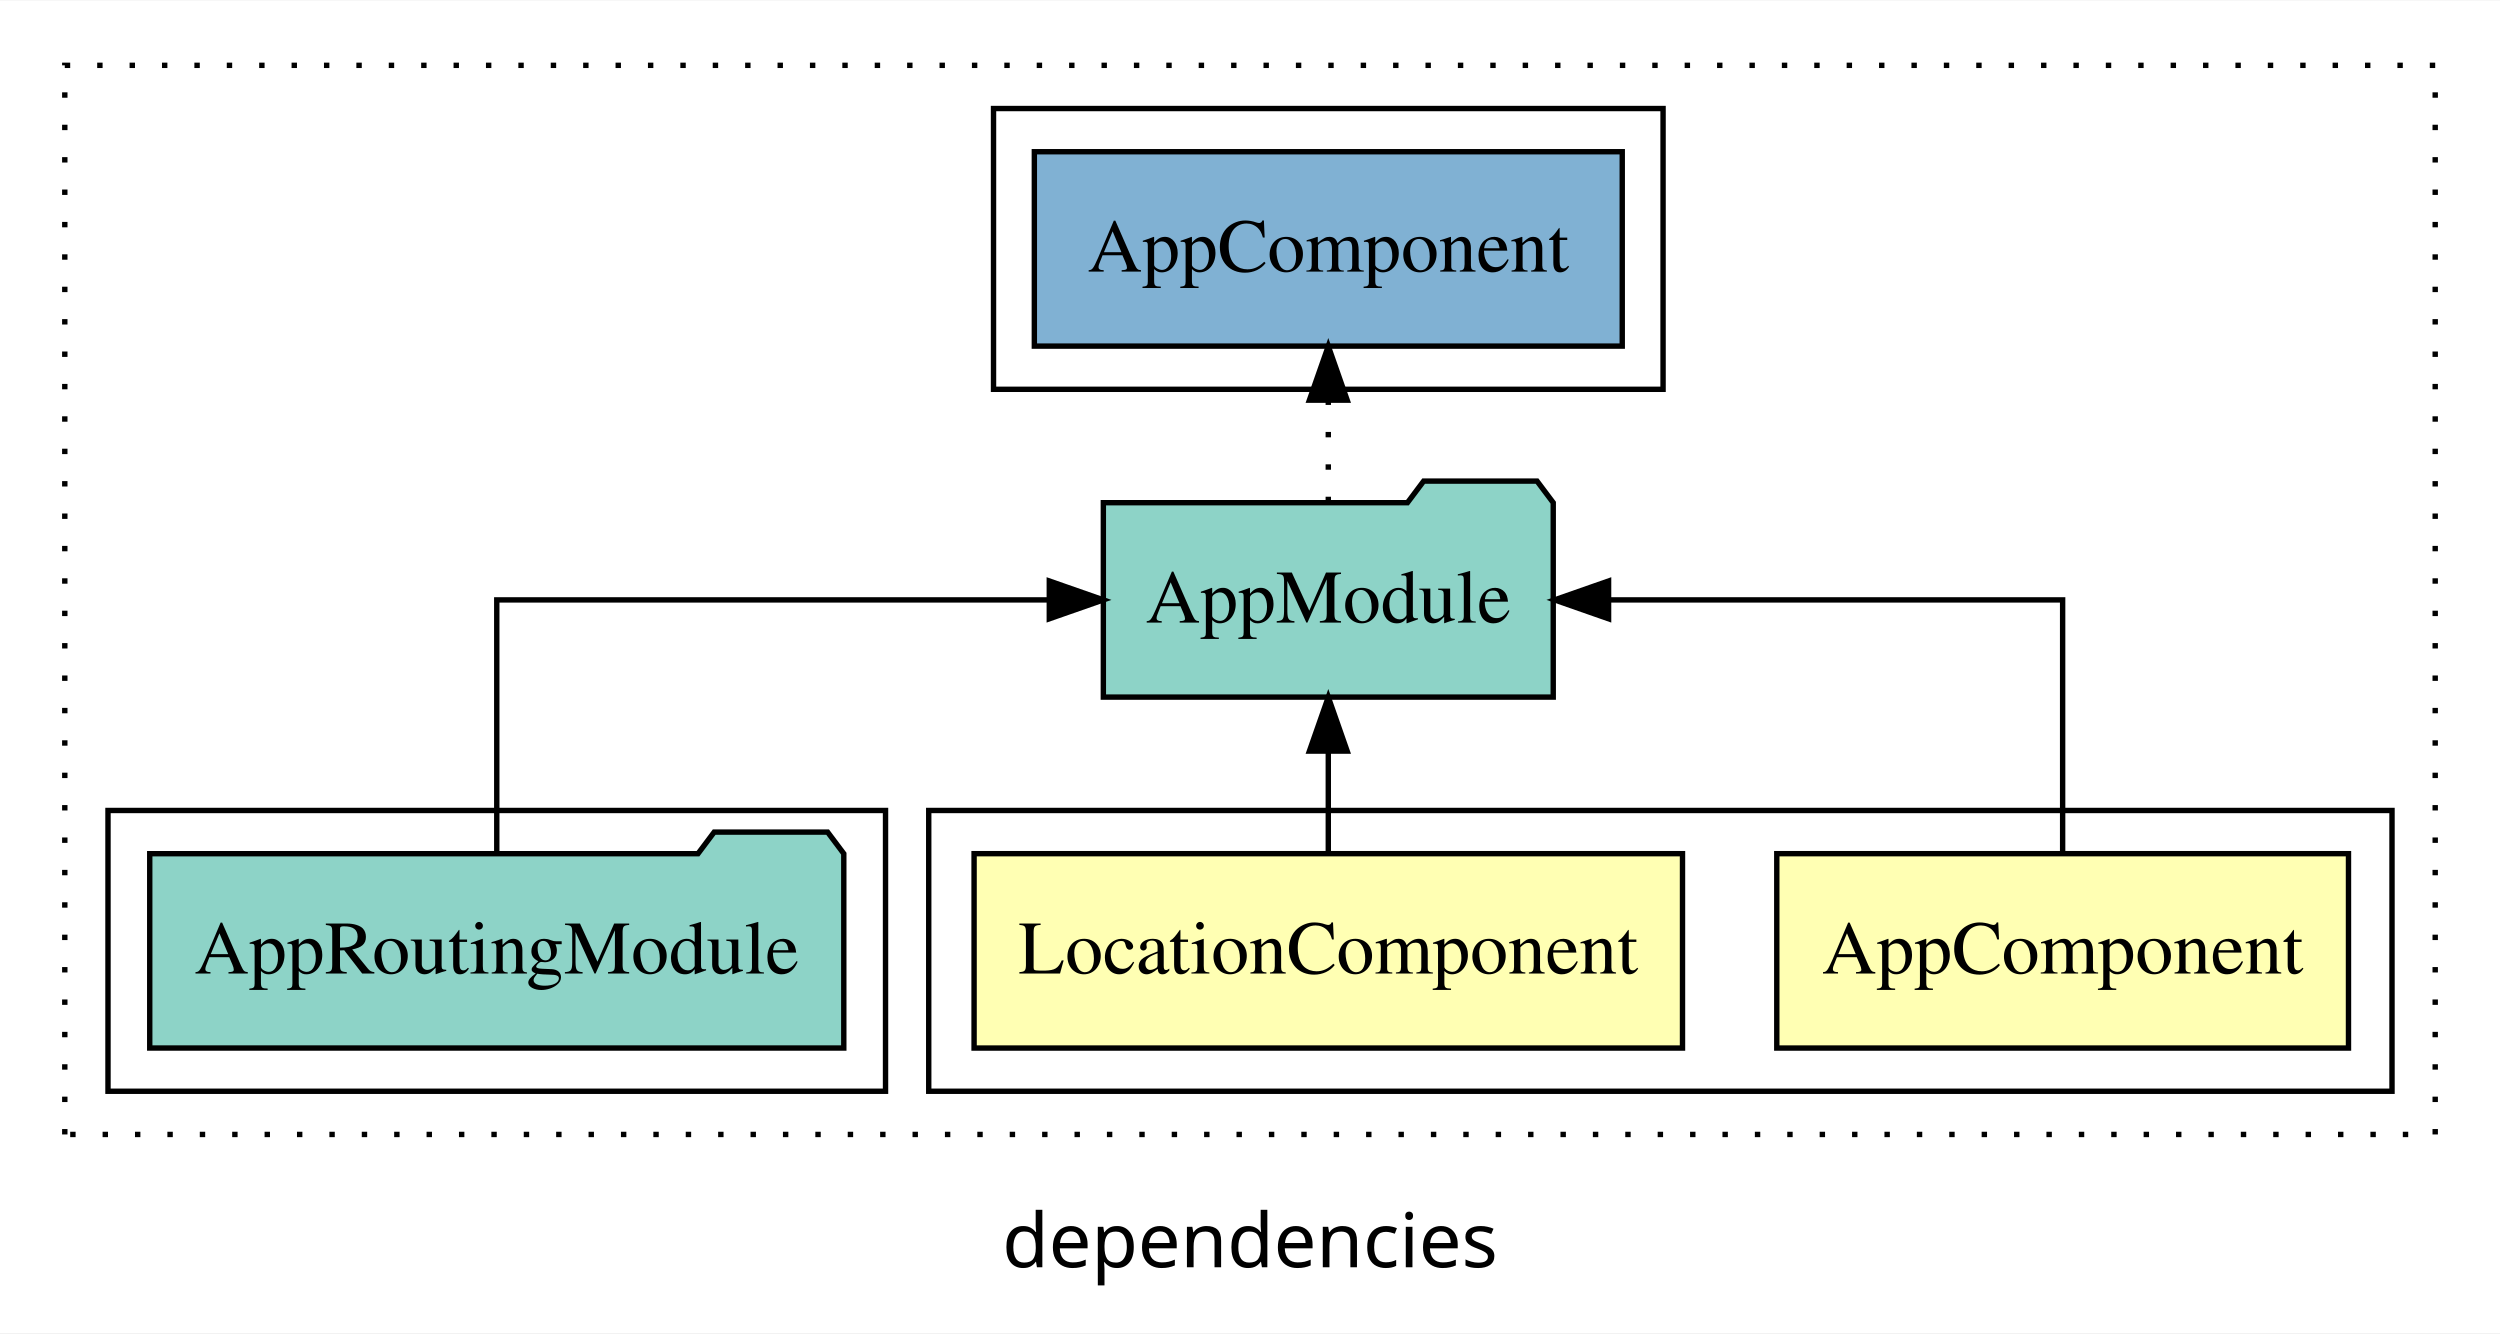
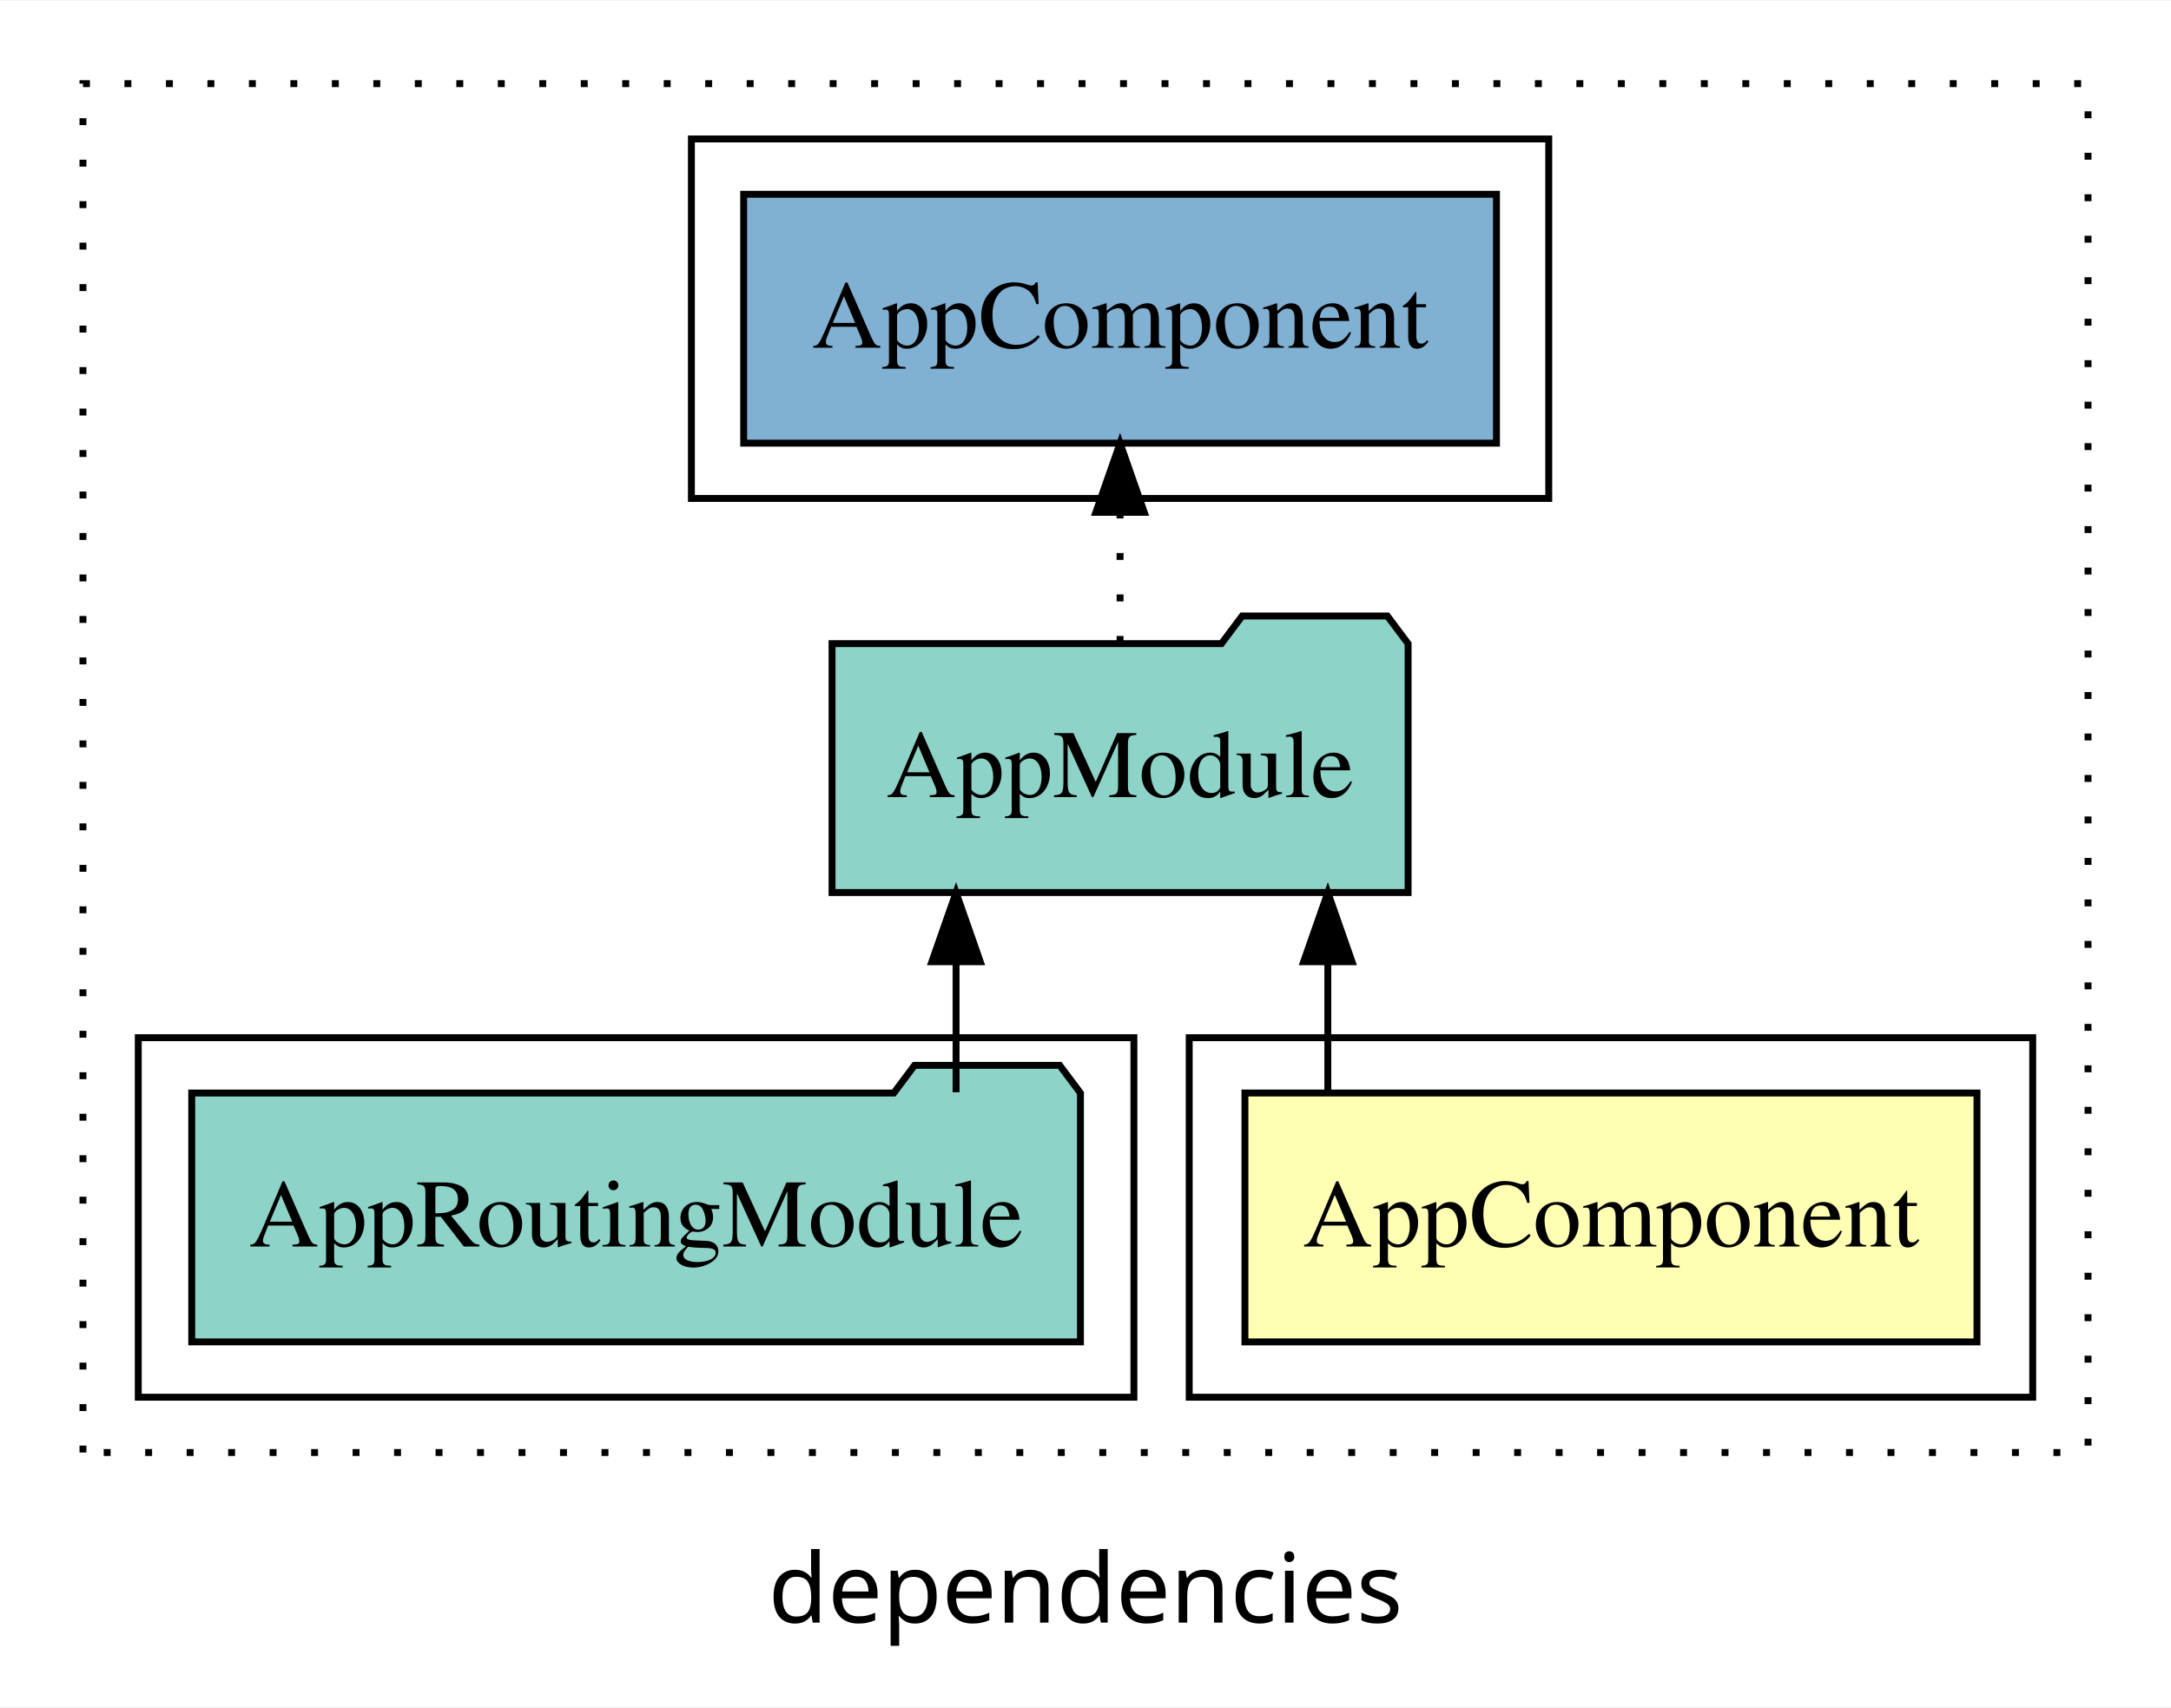
- <svg xmlns="http://www.w3.org/2000/svg" width="463pt" height="247pt" viewBox="0.00 0.00 463.00 246.80">
+ <svg xmlns="http://www.w3.org/2000/svg" width="314pt" height="247pt" viewBox="0.00 0.00 314.00 246.80">
  <g id="graph0" class="graph" transform="scale(1 1) rotate(0) translate(4 242.8)">
-     <polygon fill="white" stroke="transparent" points="-4,4 -4,-242.8 459,-242.8 459,4 -4,4" />
-     <text text-anchor="middle" x="227.5" y="-8.2" font-family="sans-serif" font-size="14.00">dependencies</text>
+     <polygon fill="white" stroke="transparent" points="-4,4 -4,-242.8 310,-242.8 310,4 -4,4" />
+     <text text-anchor="middle" x="153" y="-8.2" font-family="sans-serif" font-size="14.00">dependencies</text>
    <g id="clust1" class="cluster">
-       <polygon fill="none" stroke="black" stroke-dasharray="1,5" points="8,-32.8 8,-230.8 447,-230.8 447,-32.8 8,-32.8" />
+       <polygon fill="none" stroke="black" stroke-dasharray="1,5" points="8,-32.8 8,-230.8 298,-230.8 298,-32.8 8,-32.8" />
    </g>
    <g id="clust2" class="cluster">
-       <polygon fill="none" stroke="black" points="168,-40.8 168,-92.8 439,-92.8 439,-40.8 168,-40.8" />
+       <polygon fill="none" stroke="black" points="168,-40.8 168,-92.8 290,-92.8 290,-40.8 168,-40.8" />
    </g>
-     <g id="clust5" class="cluster">
+     <g id="clust4" class="cluster">
      <polygon fill="none" stroke="black" points="16,-40.8 16,-92.8 160,-92.8 160,-40.8 16,-40.8" />
    </g>
-     <g id="clust7" class="cluster">
-       <polygon fill="none" stroke="black" points="180,-170.8 180,-222.8 304,-222.8 304,-170.8 180,-170.8" />
+     <g id="clust6" class="cluster">
+       <polygon fill="none" stroke="black" points="96,-170.8 96,-222.8 220,-222.8 220,-170.8 96,-170.8" />
    </g>
    <g id="node1" class="node">
-       <polygon fill="#ffffb3" stroke="black" points="430.94,-84.8 325.06,-84.8 325.06,-48.8 430.94,-48.8 430.94,-84.8" />
-       <text text-anchor="middle" x="378" y="-62.6" font-family="Times,serif" font-size="14.00">AppComponent</text>
+       <polygon fill="#ffffb3" stroke="black" points="281.94,-84.8 176.06,-84.8 176.06,-48.8 281.94,-48.8 281.94,-84.8" />
+       <text text-anchor="middle" x="229" y="-62.6" font-family="Times,serif" font-size="14.00">AppComponent</text>
+     </g>
+     <g id="node2" class="node">
+       <polygon fill="#8dd3c7" stroke="black" points="199.66,-149.8 196.66,-153.8 175.66,-153.8 172.66,-149.8 116.34,-149.8 116.34,-113.8 199.66,-113.8 199.66,-149.8" />
+       <text text-anchor="middle" x="158" y="-127.6" font-family="Times,serif" font-size="14.00">AppModule</text>
+     </g>
+     <g id="edge1" class="edge">
+       <path fill="none" stroke="black" d="M188.05,-84.91C188.05,-84.91 188.05,-103.79 188.05,-103.79" />
+       <polygon fill="black" stroke="black" points="184.55,-103.79 188.05,-113.79 191.55,-103.79 184.55,-103.79" />
+     </g>
+     <g id="node4" class="node">
+       <polygon fill="#80b1d3" stroke="black" points="212.44,-214.8 103.56,-214.8 103.56,-178.8 212.44,-178.8 212.44,-214.8" />
+       <text text-anchor="middle" x="158" y="-192.6" font-family="Times,serif" font-size="14.00">AppComponent </text>
+     </g>
+     <g id="edge3" class="edge">
+       <path fill="none" stroke="black" stroke-dasharray="1,5" d="M158,-149.91C158,-149.91 158,-168.79 158,-168.79" />
+       <polygon fill="black" stroke="black" points="154.5,-168.79 158,-178.79 161.5,-168.79 154.5,-168.79" />
    </g>
    <g id="node3" class="node">
-       <polygon fill="#8dd3c7" stroke="black" points="283.66,-149.8 280.66,-153.8 259.66,-153.8 256.66,-149.8 200.34,-149.8 200.34,-113.8 283.66,-113.8 283.66,-149.8" />
-       <text text-anchor="middle" x="242" y="-127.6" font-family="Times,serif" font-size="14.00">AppModule</text>
-     </g>
-     <g id="edge1" class="edge">
-       <path fill="none" stroke="black" d="M378,-84.91C378,-104.14 378,-131.8 378,-131.8 378,-131.8 293.91,-131.8 293.91,-131.8" />
-       <polygon fill="black" stroke="black" points="293.91,-128.3 283.91,-131.8 293.91,-135.3 293.91,-128.3" />
-     </g>
-     <g id="node2" class="node">
-       <polygon fill="#ffffb3" stroke="black" points="307.6,-84.8 176.4,-84.8 176.4,-48.8 307.6,-48.8 307.6,-84.8" />
-       <text text-anchor="middle" x="242" y="-62.6" font-family="Times,serif" font-size="14.00">LocationComponent</text>
-     </g>
-     <g id="edge2" class="edge">
-       <path fill="none" stroke="black" d="M242,-84.91C242,-84.91 242,-103.79 242,-103.79" />
-       <polygon fill="black" stroke="black" points="238.5,-103.79 242,-113.79 245.5,-103.79 238.5,-103.79" />
-     </g>
-     <g id="node5" class="node">
-       <polygon fill="#80b1d3" stroke="black" points="296.44,-214.8 187.56,-214.8 187.56,-178.8 296.44,-178.8 296.44,-214.8" />
-       <text text-anchor="middle" x="242" y="-192.6" font-family="Times,serif" font-size="14.00">AppComponent </text>
-     </g>
-     <g id="edge4" class="edge">
-       <path fill="none" stroke="black" stroke-dasharray="1,5" d="M242,-149.91C242,-149.91 242,-168.79 242,-168.79" />
-       <polygon fill="black" stroke="black" points="238.5,-168.79 242,-178.79 245.5,-168.79 238.5,-168.79" />
-     </g>
-     <g id="node4" class="node">
      <polygon fill="#8dd3c7" stroke="black" points="152.27,-84.8 149.27,-88.8 128.27,-88.8 125.27,-84.8 23.73,-84.8 23.73,-48.8 152.27,-48.8 152.27,-84.8" />
      <text text-anchor="middle" x="88" y="-62.6" font-family="Times,serif" font-size="14.00">AppRoutingModule</text>
    </g>
-     <g id="edge3" class="edge">
-       <path fill="none" stroke="black" d="M88,-84.91C88,-104.14 88,-131.8 88,-131.8 88,-131.8 190.33,-131.8 190.33,-131.8" />
-       <polygon fill="black" stroke="black" points="190.33,-135.3 200.33,-131.8 190.33,-128.3 190.33,-135.3" />
+     <g id="edge2" class="edge">
+       <path fill="none" stroke="black" d="M134.28,-84.91C134.28,-84.91 134.28,-103.79 134.28,-103.79" />
+       <polygon fill="black" stroke="black" points="130.78,-103.79 134.28,-113.79 137.78,-103.79 130.78,-103.79" />
    </g>
  </g>
</svg>
